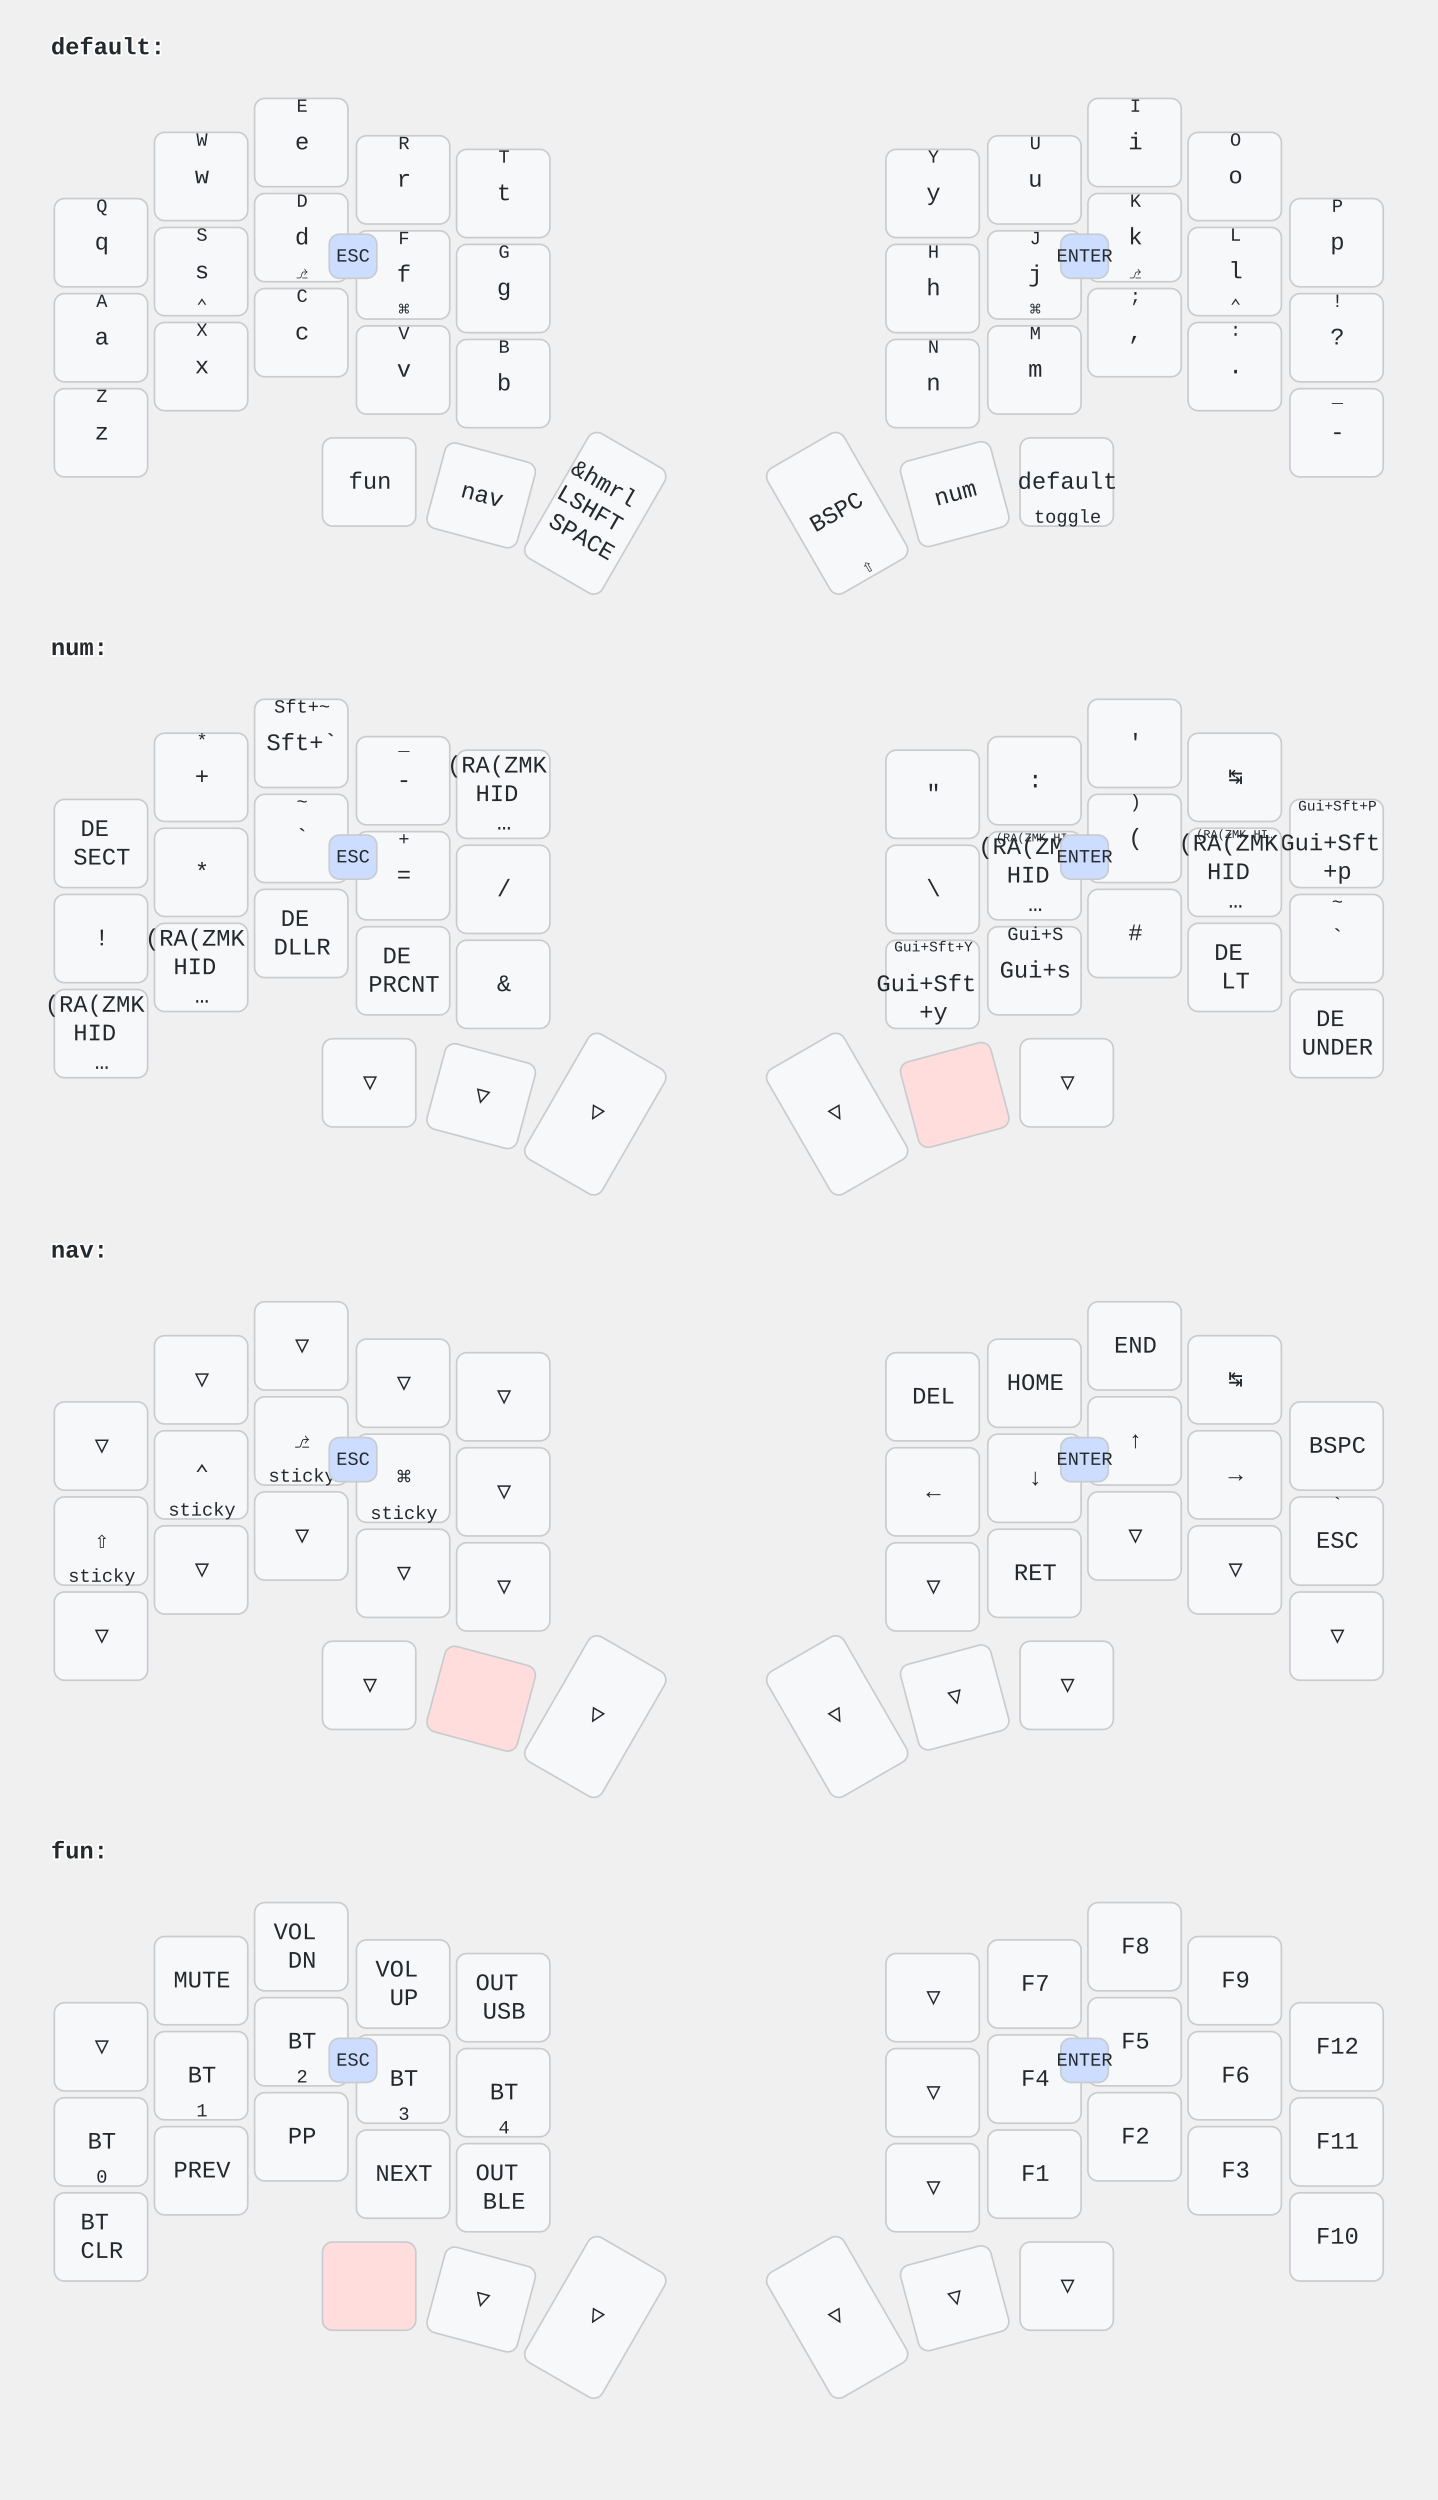
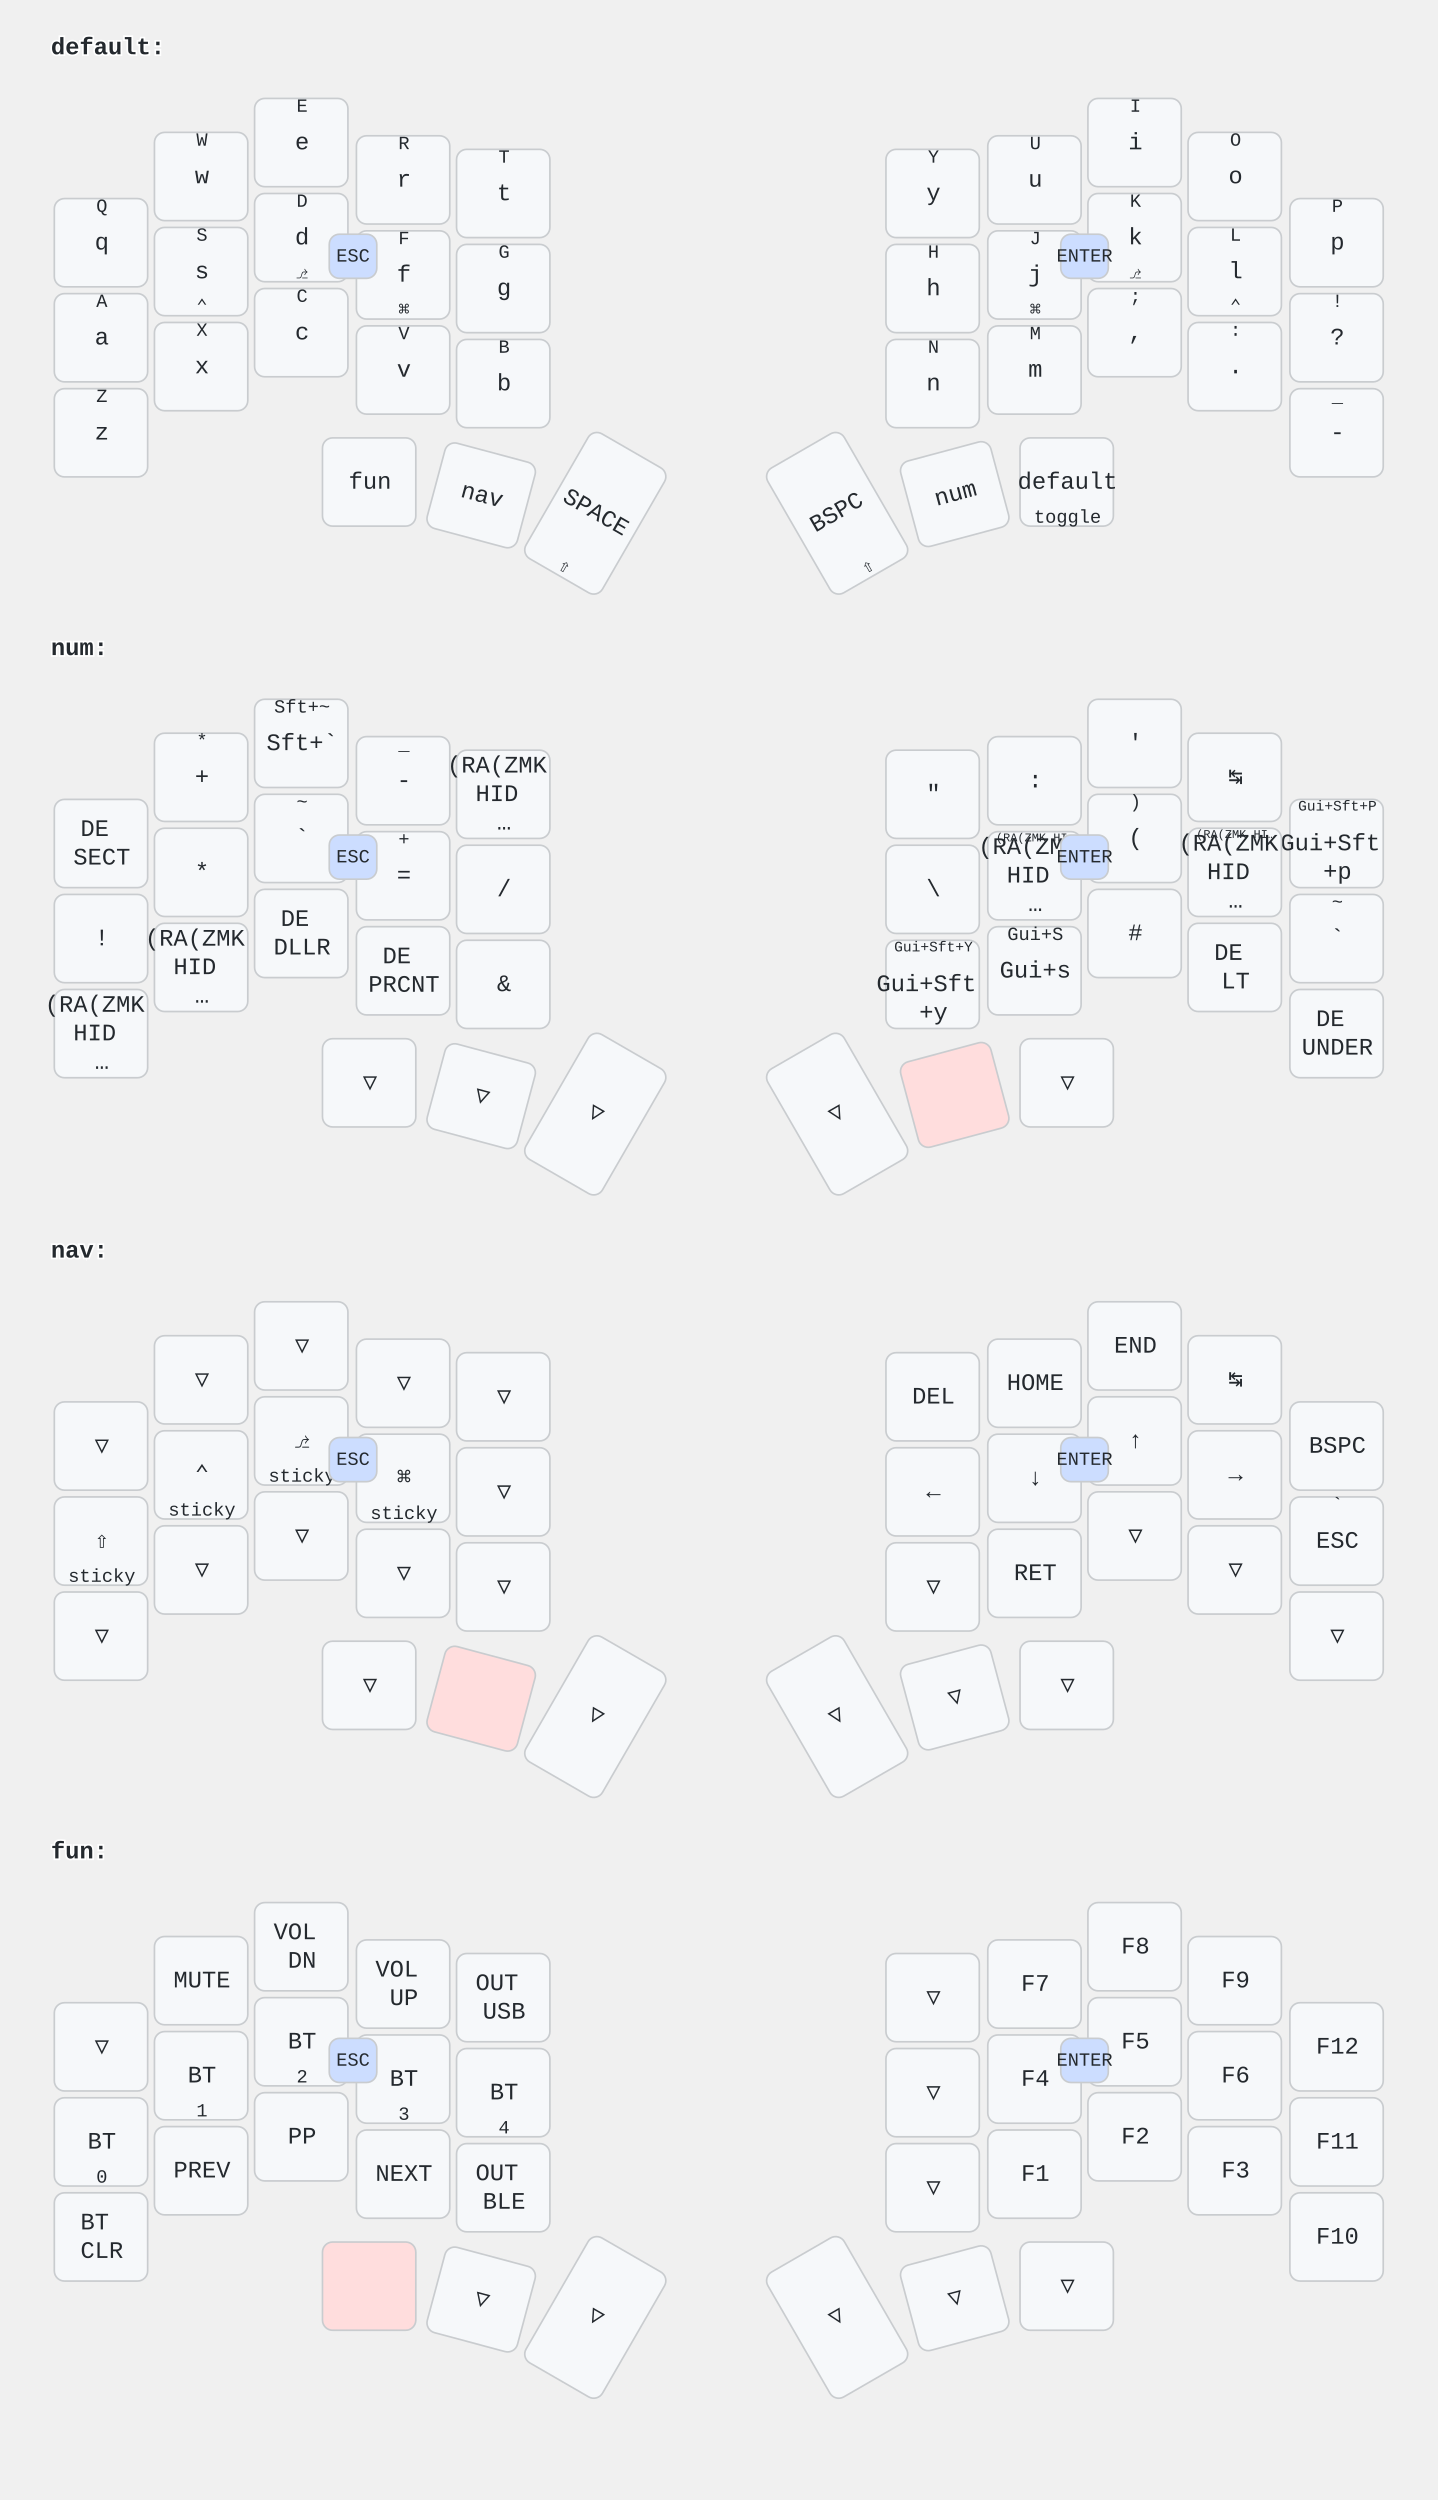
<svg xmlns="http://www.w3.org/2000/svg" width="847" height="1473" viewBox="0 0 847 1473" class="keymap">
  <style>/* font and background color specifications */
svg {
    font-family: SFMono-Regular,Consolas,Liberation Mono,Menlo,monospace;
    font-size: 14px;
    font-kerning: normal;
    text-rendering: optimizeLegibility;
    fill: #24292e;
}

/* default key styling */
rect {
    fill: #f6f8fa;
    stroke: #c9cccf;
    stroke-width: 1;
}

/* color accent for combo boxes */
rect.combo {
    fill: #cdf;
}

/* color accent for held keys */
rect.held, rect.combo.held {
    fill: #fdd;
}

/* color accent for ghost (optional) keys */
rect.ghost, rect.combo.ghost {
    fill: #ddd;
}

text {
    text-anchor: middle;
    dominant-baseline: middle;
}

/* styling for layer labels */
text.label {
    font-weight: bold;
    text-anchor: start;
    stroke: white;
    stroke-width: 2;
    paint-order: stroke;
}

/* styling for combo tap, and key hold/shifted label text */
text.combo, text.hold, text.shifted {
    font-size: 11px;
}

text.hold {
    text-anchor: middle;
    dominant-baseline: auto;
}

text.shifted {
    text-anchor: middle;
    dominant-baseline: hanging;
}

/* styling for hold/shifted label text in combo box */
text.combo.hold, text.combo.shifted {
    font-size: 8px;
}

/* styling for combo dendrons */
path {
    stroke-width: 1;
    stroke: gray;
    fill: none;
}
</style>
  <g transform="translate(30, 0)" class="layer-default">
    <text x="0" y="28" class="label" id="default">default:</text>
    <g transform="translate(0, 56)">
      <g transform="translate(30, 87)" class="key keypos-0">
        <rect rx="6" ry="6" x="-28" y="-26" width="55" height="52" class="key" />
        <text x="0" y="0" class="key tap">q</text>
        <text x="0" y="-24" class="key shifted">Q</text>
      </g>
      <g transform="translate(89, 48)" class="key keypos-1">
        <rect rx="6" ry="6" x="-28" y="-26" width="55" height="52" class="key" />
        <text x="0" y="0" class="key tap">w</text>
        <text x="0" y="-24" class="key shifted">W</text>
      </g>
      <g transform="translate(148, 28)" class="key keypos-2">
        <rect rx="6" ry="6" x="-28" y="-26" width="55" height="52" class="key" />
        <text x="0" y="0" class="key tap">e</text>
        <text x="0" y="-24" class="key shifted">E</text>
      </g>
      <g transform="translate(208, 50)" class="key keypos-3">
        <rect rx="6" ry="6" x="-28" y="-26" width="55" height="52" class="key" />
        <text x="0" y="0" class="key tap">r</text>
        <text x="0" y="-24" class="key shifted">R</text>
      </g>
      <g transform="translate(267, 58)" class="key keypos-4">
        <rect rx="6" ry="6" x="-28" y="-26" width="55" height="52" class="key" />
        <text x="0" y="0" class="key tap">t</text>
        <text x="0" y="-24" class="key shifted">T</text>
      </g>
      <g transform="translate(520, 58)" class="key keypos-5">
        <rect rx="6" ry="6" x="-28" y="-26" width="55" height="52" class="key" />
        <text x="0" y="0" class="key tap">y</text>
        <text x="0" y="-24" class="key shifted">Y</text>
      </g>
      <g transform="translate(580, 50)" class="key keypos-6">
        <rect rx="6" ry="6" x="-28" y="-26" width="55" height="52" class="key" />
        <text x="0" y="0" class="key tap">u</text>
        <text x="0" y="-24" class="key shifted">U</text>
      </g>
      <g transform="translate(639, 28)" class="key keypos-7">
        <rect rx="6" ry="6" x="-28" y="-26" width="55" height="52" class="key" />
        <text x="0" y="0" class="key tap">i</text>
        <text x="0" y="-24" class="key shifted">I</text>
      </g>
      <g transform="translate(698, 48)" class="key keypos-8">
        <rect rx="6" ry="6" x="-28" y="-26" width="55" height="52" class="key" />
        <text x="0" y="0" class="key tap">o</text>
        <text x="0" y="-24" class="key shifted">O</text>
      </g>
      <g transform="translate(758, 87)" class="key keypos-9">
        <rect rx="6" ry="6" x="-28" y="-26" width="55" height="52" class="key" />
        <text x="0" y="0" class="key tap">p</text>
        <text x="0" y="-24" class="key shifted">P</text>
      </g>
      <g transform="translate(30, 143)" class="key keypos-10">
        <rect rx="6" ry="6" x="-28" y="-26" width="55" height="52" class="key" />
        <text x="0" y="0" class="key tap">a</text>
        <text x="0" y="-24" class="key shifted">A</text>
      </g>
      <g transform="translate(89, 104)" class="key keypos-11">
        <rect rx="6" ry="6" x="-28" y="-26" width="55" height="52" class="key" />
        <text x="0" y="0" class="key tap">s</text>
        <text x="0" y="24" class="key hold">⌃</text>
        <text x="0" y="-24" class="key shifted">S</text>
      </g>
      <g transform="translate(148, 84)" class="key keypos-12">
        <rect rx="6" ry="6" x="-28" y="-26" width="55" height="52" class="key" />
        <text x="0" y="0" class="key tap">d</text>
        <text x="0" y="24" class="key hold">⎇</text>
        <text x="0" y="-24" class="key shifted">D</text>
      </g>
      <g transform="translate(208, 106)" class="key keypos-13">
        <rect rx="6" ry="6" x="-28" y="-26" width="55" height="52" class="key" />
        <text x="0" y="0" class="key tap">f</text>
        <text x="0" y="24" class="key hold">⌘</text>
        <text x="0" y="-24" class="key shifted">F</text>
      </g>
      <g transform="translate(267, 114)" class="key keypos-14">
        <rect rx="6" ry="6" x="-28" y="-26" width="55" height="52" class="key" />
        <text x="0" y="0" class="key tap">g</text>
        <text x="0" y="-24" class="key shifted">G</text>
      </g>
      <g transform="translate(520, 114)" class="key keypos-15">
        <rect rx="6" ry="6" x="-28" y="-26" width="55" height="52" class="key" />
        <text x="0" y="0" class="key tap">h</text>
        <text x="0" y="-24" class="key shifted">H</text>
      </g>
      <g transform="translate(580, 106)" class="key keypos-16">
        <rect rx="6" ry="6" x="-28" y="-26" width="55" height="52" class="key" />
        <text x="0" y="0" class="key tap">j</text>
        <text x="0" y="24" class="key hold">⌘</text>
        <text x="0" y="-24" class="key shifted">J</text>
      </g>
      <g transform="translate(639, 84)" class="key keypos-17">
        <rect rx="6" ry="6" x="-28" y="-26" width="55" height="52" class="key" />
        <text x="0" y="0" class="key tap">k</text>
        <text x="0" y="24" class="key hold">⎇</text>
        <text x="0" y="-24" class="key shifted">K</text>
      </g>
      <g transform="translate(698, 104)" class="key keypos-18">
        <rect rx="6" ry="6" x="-28" y="-26" width="55" height="52" class="key" />
        <text x="0" y="0" class="key tap">l</text>
        <text x="0" y="24" class="key hold">⌃</text>
        <text x="0" y="-24" class="key shifted">L</text>
      </g>
      <g transform="translate(758, 143)" class="key keypos-19">
        <rect rx="6" ry="6" x="-28" y="-26" width="55" height="52" class="key" />
        <text x="0" y="0" class="key tap">?</text>
        <text x="0" y="-24" class="key shifted">!</text>
      </g>
      <g transform="translate(30, 199)" class="key keypos-20">
        <rect rx="6" ry="6" x="-28" y="-26" width="55" height="52" class="key" />
        <text x="0" y="0" class="key tap">z</text>
        <text x="0" y="-24" class="key shifted">Z</text>
      </g>
      <g transform="translate(89, 160)" class="key keypos-21">
        <rect rx="6" ry="6" x="-28" y="-26" width="55" height="52" class="key" />
        <text x="0" y="0" class="key tap">x</text>
        <text x="0" y="-24" class="key shifted">X</text>
      </g>
      <g transform="translate(148, 140)" class="key keypos-22">
        <rect rx="6" ry="6" x="-28" y="-26" width="55" height="52" class="key" />
        <text x="0" y="0" class="key tap">c</text>
        <text x="0" y="-24" class="key shifted">C</text>
      </g>
      <g transform="translate(208, 162)" class="key keypos-23">
        <rect rx="6" ry="6" x="-28" y="-26" width="55" height="52" class="key" />
        <text x="0" y="0" class="key tap">v</text>
        <text x="0" y="-24" class="key shifted">V</text>
      </g>
      <g transform="translate(267, 170)" class="key keypos-24">
        <rect rx="6" ry="6" x="-28" y="-26" width="55" height="52" class="key" />
        <text x="0" y="0" class="key tap">b</text>
        <text x="0" y="-24" class="key shifted">B</text>
      </g>
      <g transform="translate(520, 170)" class="key keypos-25">
        <rect rx="6" ry="6" x="-28" y="-26" width="55" height="52" class="key" />
        <text x="0" y="0" class="key tap">n</text>
        <text x="0" y="-24" class="key shifted">N</text>
      </g>
      <g transform="translate(580, 162)" class="key keypos-26">
        <rect rx="6" ry="6" x="-28" y="-26" width="55" height="52" class="key" />
        <text x="0" y="0" class="key tap">m</text>
        <text x="0" y="-24" class="key shifted">M</text>
      </g>
      <g transform="translate(639, 140)" class="key keypos-27">
        <rect rx="6" ry="6" x="-28" y="-26" width="55" height="52" class="key" />
        <text x="0" y="0" class="key tap">,</text>
        <text x="0" y="-24" class="key shifted">;</text>
      </g>
      <g transform="translate(698, 160)" class="key keypos-28">
        <rect rx="6" ry="6" x="-28" y="-26" width="55" height="52" class="key" />
        <text x="0" y="0" class="key tap">.</text>
        <text x="0" y="-24" class="key shifted">:</text>
      </g>
      <g transform="translate(758, 199)" class="key keypos-29">
        <rect rx="6" ry="6" x="-28" y="-26" width="55" height="52" class="key" />
        <text x="0" y="0" class="key tap">-</text>
        <text x="0" y="-24" class="key shifted">_</text>
      </g>
      <g transform="translate(188, 228)" class="key keypos-30">
        <rect rx="6" ry="6" x="-28" y="-26" width="55" height="52" class="key" />
        <a href="#fun">
          <text x="0" y="0" class="key tap layer-activator">fun</text>
        </a>
      </g>
      <g transform="translate(254, 236) rotate(15.0)" class="key keypos-31">
        <rect rx="6" ry="6" x="-28" y="-26" width="55" height="52" class="key" />
        <a href="#nav">
          <text x="0" y="0" class="key tap layer-activator">nav</text>
        </a>
      </g>
      <g transform="translate(321, 246) rotate(30.0)" class="key keypos-32">
        <rect rx="6" ry="6" x="-26" y="-42" width="52" height="85" class="key" />
-         <text x="0" y="0" class="key tap">
-           <tspan x="0" dy="-1.2em">&amp;hmrl</tspan>
-           <tspan x="0" dy="1.2em">LSHFT</tspan>
-           <tspan x="0" dy="1.2em">SPACE</tspan>
-         </text>
+         <text x="0" y="0" class="key tap">SPACE</text>
+         <text x="0" y="40" class="key hold">⇧</text>
      </g>
      <g transform="translate(463, 246) rotate(-30.0)" class="key keypos-33">
        <rect rx="6" ry="6" x="-26" y="-42" width="52" height="85" class="key" />
        <text x="0" y="0" class="key tap">BSPC</text>
        <text x="0" y="40" class="key hold">⇧</text>
      </g>
      <g transform="translate(533, 235) rotate(-15.0)" class="key keypos-34">
        <rect rx="6" ry="6" x="-28" y="-26" width="55" height="52" class="key" />
        <a href="#num">
          <text x="0" y="0" class="key tap layer-activator">num</text>
        </a>
      </g>
      <g transform="translate(599, 228)" class="key keypos-35">
        <rect rx="6" ry="6" x="-28" y="-26" width="55" height="52" class="key" />
        <a href="#default">
          <text x="0" y="0" class="key tap layer-activator">default</text>
        </a>
        <text x="0" y="24" class="key hold">toggle</text>
      </g>
      <g class="combo combopos-0">
        <rect rx="6" ry="6" x="164" y="82" width="28" height="26" class="combo" />
        <text x="178" y="95" class="combo tap">ESC</text>
      </g>
      <g class="combo combopos-1">
        <rect rx="6" ry="6" x="595" y="82" width="28" height="26" class="combo" />
        <text x="609" y="95" class="combo tap">ENTER</text>
      </g>
    </g>
  </g>
  <g transform="translate(30, 354)" class="layer-num">
    <text x="0" y="28" class="label" id="num">num:</text>
    <g transform="translate(0, 56)">
      <g transform="translate(30, 87)" class="key keypos-0">
        <rect rx="6" ry="6" x="-28" y="-26" width="55" height="52" class="key" />
        <text x="0" y="0" class="key tap">
          <tspan x="0" dy="-0.6em">DE</tspan>
          <tspan x="0" dy="1.2em">SECT</tspan>
        </text>
      </g>
      <g transform="translate(89, 48)" class="key keypos-1">
        <rect rx="6" ry="6" x="-28" y="-26" width="55" height="52" class="key" />
        <text x="0" y="0" class="key tap">+</text>
        <text x="0" y="-24" class="key shifted">*</text>
      </g>
      <g transform="translate(148, 28)" class="key keypos-2">
        <rect rx="6" ry="6" x="-28" y="-26" width="55" height="52" class="key" />
        <text x="0" y="0" class="key tap">Sft+`</text>
        <text x="0" y="-24" class="key shifted">Sft+~</text>
      </g>
      <g transform="translate(208, 50)" class="key keypos-3">
        <rect rx="6" ry="6" x="-28" y="-26" width="55" height="52" class="key" />
        <text x="0" y="0" class="key tap">-</text>
        <text x="0" y="-24" class="key shifted">_</text>
      </g>
      <g transform="translate(267, 58)" class="key keypos-4">
        <rect rx="6" ry="6" x="-28" y="-26" width="55" height="52" class="key" />
        <text x="0" y="0" class="key tap">
          <tspan x="0" dy="-1.2em">(RA(ZMK</tspan>
          <tspan x="0" dy="1.2em">HID</tspan>
          <tspan x="0" dy="1.2em">…</tspan>
        </text>
      </g>
      <g transform="translate(520, 58)" class="key keypos-5">
        <rect rx="6" ry="6" x="-28" y="-26" width="55" height="52" class="key" />
        <text x="0" y="0" class="key tap">"</text>
      </g>
      <g transform="translate(580, 50)" class="key keypos-6">
        <rect rx="6" ry="6" x="-28" y="-26" width="55" height="52" class="key" />
        <text x="0" y="0" class="key tap">:</text>
      </g>
      <g transform="translate(639, 28)" class="key keypos-7">
        <rect rx="6" ry="6" x="-28" y="-26" width="55" height="52" class="key" />
        <text x="0" y="0" class="key tap">'</text>
      </g>
      <g transform="translate(698, 48)" class="key keypos-8">
        <rect rx="6" ry="6" x="-28" y="-26" width="55" height="52" class="key" />
        <text x="0" y="0" class="key tap">↹</text>
      </g>
      <g transform="translate(758, 87)" class="key keypos-9">
        <rect rx="6" ry="6" x="-28" y="-26" width="55" height="52" class="key" />
        <text x="0" y="0" class="key tap">
          <tspan x="0" dy="-0.0em">Gui+Sft</tspan>
          <tspan x="0" dy="1.2em">+p</tspan>
        </text>
        <text x="0" y="-24" class="key shifted">
          <tspan style="font-size: 78%">Gui+Sft+P</tspan>
        </text>
      </g>
      <g transform="translate(30, 143)" class="key keypos-10">
        <rect rx="6" ry="6" x="-28" y="-26" width="55" height="52" class="key" />
        <text x="0" y="0" class="key tap">!</text>
      </g>
      <g transform="translate(89, 104)" class="key keypos-11">
        <rect rx="6" ry="6" x="-28" y="-26" width="55" height="52" class="key" />
        <text x="0" y="0" class="key tap">*</text>
      </g>
      <g transform="translate(148, 84)" class="key keypos-12">
        <rect rx="6" ry="6" x="-28" y="-26" width="55" height="52" class="key" />
        <text x="0" y="0" class="key tap">`</text>
        <text x="0" y="-24" class="key shifted">~</text>
      </g>
      <g transform="translate(208, 106)" class="key keypos-13">
        <rect rx="6" ry="6" x="-28" y="-26" width="55" height="52" class="key" />
        <text x="0" y="0" class="key tap">=</text>
        <text x="0" y="-24" class="key shifted">+</text>
      </g>
      <g transform="translate(267, 114)" class="key keypos-14">
        <rect rx="6" ry="6" x="-28" y="-26" width="55" height="52" class="key" />
        <text x="0" y="0" class="key tap">/</text>
      </g>
      <g transform="translate(520, 114)" class="key keypos-15">
        <rect rx="6" ry="6" x="-28" y="-26" width="55" height="52" class="key" />
        <text x="0" y="0" class="key tap">\</text>
      </g>
      <g transform="translate(580, 106)" class="key keypos-16">
        <rect rx="6" ry="6" x="-28" y="-26" width="55" height="52" class="key" />
        <text x="0" y="0" class="key tap">
          <tspan x="0" dy="-1.2em">(RA(ZMK</tspan>
          <tspan x="0" dy="1.2em">HID</tspan>
          <tspan x="0" dy="1.2em">…</tspan>
        </text>
        <text x="0" y="-24" class="key shifted">
          <tspan style="font-size: 64%">(RA(ZMK HI…</tspan>
        </text>
      </g>
      <g transform="translate(639, 84)" class="key keypos-17">
        <rect rx="6" ry="6" x="-28" y="-26" width="55" height="52" class="key" />
        <text x="0" y="0" class="key tap">(</text>
        <text x="0" y="-24" class="key shifted">)</text>
      </g>
      <g transform="translate(698, 104)" class="key keypos-18">
        <rect rx="6" ry="6" x="-28" y="-26" width="55" height="52" class="key" />
        <text x="0" y="0" class="key tap">
          <tspan x="0" dy="-1.2em">(RA(ZMK</tspan>
          <tspan x="0" dy="1.2em">HID</tspan>
          <tspan x="0" dy="1.2em">…</tspan>
        </text>
        <text x="0" y="-24" class="key shifted">
          <tspan style="font-size: 64%">(RA(ZMK HI…</tspan>
        </text>
      </g>
      <g transform="translate(758, 143)" class="key keypos-19">
        <rect rx="6" ry="6" x="-28" y="-26" width="55" height="52" class="key" />
        <text x="0" y="0" class="key tap">`</text>
        <text x="0" y="-24" class="key shifted">~</text>
      </g>
      <g transform="translate(30, 199)" class="key keypos-20">
        <rect rx="6" ry="6" x="-28" y="-26" width="55" height="52" class="key" />
        <text x="0" y="0" class="key tap">
          <tspan x="0" dy="-1.2em">(RA(ZMK</tspan>
          <tspan x="0" dy="1.2em">HID</tspan>
          <tspan x="0" dy="1.2em">…</tspan>
        </text>
      </g>
      <g transform="translate(89, 160)" class="key keypos-21">
        <rect rx="6" ry="6" x="-28" y="-26" width="55" height="52" class="key" />
        <text x="0" y="0" class="key tap">
          <tspan x="0" dy="-1.2em">(RA(ZMK</tspan>
          <tspan x="0" dy="1.2em">HID</tspan>
          <tspan x="0" dy="1.2em">…</tspan>
        </text>
      </g>
      <g transform="translate(148, 140)" class="key keypos-22">
        <rect rx="6" ry="6" x="-28" y="-26" width="55" height="52" class="key" />
        <text x="0" y="0" class="key tap">
          <tspan x="0" dy="-0.6em">DE</tspan>
          <tspan x="0" dy="1.2em">DLLR</tspan>
        </text>
      </g>
      <g transform="translate(208, 162)" class="key keypos-23">
        <rect rx="6" ry="6" x="-28" y="-26" width="55" height="52" class="key" />
        <text x="0" y="0" class="key tap">
          <tspan x="0" dy="-0.6em">DE</tspan>
          <tspan x="0" dy="1.2em">PRCNT</tspan>
        </text>
      </g>
      <g transform="translate(267, 170)" class="key keypos-24">
        <rect rx="6" ry="6" x="-28" y="-26" width="55" height="52" class="key" />
        <text x="0" y="0" class="key tap">&amp;</text>
      </g>
      <g transform="translate(520, 170)" class="key keypos-25">
        <rect rx="6" ry="6" x="-28" y="-26" width="55" height="52" class="key" />
        <text x="0" y="0" class="key tap">
          <tspan x="0" dy="-0.0em">Gui+Sft</tspan>
          <tspan x="0" dy="1.2em">+y</tspan>
        </text>
        <text x="0" y="-24" class="key shifted">
          <tspan style="font-size: 78%">Gui+Sft+Y</tspan>
        </text>
      </g>
      <g transform="translate(580, 162)" class="key keypos-26">
        <rect rx="6" ry="6" x="-28" y="-26" width="55" height="52" class="key" />
        <text x="0" y="0" class="key tap">Gui+s</text>
        <text x="0" y="-24" class="key shifted">Gui+S</text>
      </g>
      <g transform="translate(639, 140)" class="key keypos-27">
        <rect rx="6" ry="6" x="-28" y="-26" width="55" height="52" class="key" />
        <text x="0" y="0" class="key tap">#</text>
      </g>
      <g transform="translate(698, 160)" class="key keypos-28">
        <rect rx="6" ry="6" x="-28" y="-26" width="55" height="52" class="key" />
        <text x="0" y="0" class="key tap">
          <tspan x="0" dy="-0.6em">DE</tspan>
          <tspan x="0" dy="1.2em">LT</tspan>
        </text>
      </g>
      <g transform="translate(758, 199)" class="key keypos-29">
        <rect rx="6" ry="6" x="-28" y="-26" width="55" height="52" class="key" />
        <text x="0" y="0" class="key tap">
          <tspan x="0" dy="-0.6em">DE</tspan>
          <tspan x="0" dy="1.2em">UNDER</tspan>
        </text>
      </g>
      <g transform="translate(188, 228)" class="key trans keypos-30">
        <rect rx="6" ry="6" x="-28" y="-26" width="55" height="52" class="key trans" />
        <text x="0" y="0" class="key trans tap">▽</text>
      </g>
      <g transform="translate(254, 236) rotate(15.0)" class="key trans keypos-31">
        <rect rx="6" ry="6" x="-28" y="-26" width="55" height="52" class="key trans" />
        <text x="0" y="0" class="key trans tap">▽</text>
      </g>
      <g transform="translate(321, 246) rotate(30.0)" class="key trans keypos-32">
        <rect rx="6" ry="6" x="-26" y="-42" width="52" height="85" class="key trans" />
        <text x="0" y="0" class="key trans tap">▽</text>
      </g>
      <g transform="translate(463, 246) rotate(-30.0)" class="key trans keypos-33">
        <rect rx="6" ry="6" x="-26" y="-42" width="52" height="85" class="key trans" />
        <text x="0" y="0" class="key trans tap">▽</text>
      </g>
      <g transform="translate(533, 235) rotate(-15.0)" class="key held keypos-34">
        <rect rx="6" ry="6" x="-28" y="-26" width="55" height="52" class="key held" />
      </g>
      <g transform="translate(599, 228)" class="key trans keypos-35">
        <rect rx="6" ry="6" x="-28" y="-26" width="55" height="52" class="key trans" />
        <text x="0" y="0" class="key trans tap">▽</text>
      </g>
      <g class="combo combopos-0">
        <rect rx="6" ry="6" x="164" y="82" width="28" height="26" class="combo" />
        <text x="178" y="95" class="combo tap">ESC</text>
      </g>
      <g class="combo combopos-1">
        <rect rx="6" ry="6" x="595" y="82" width="28" height="26" class="combo" />
        <text x="609" y="95" class="combo tap">ENTER</text>
      </g>
    </g>
  </g>
  <g transform="translate(30, 709)" class="layer-nav">
    <text x="0" y="28" class="label" id="nav">nav:</text>
    <g transform="translate(0, 56)">
      <g transform="translate(30, 87)" class="key trans keypos-0">
        <rect rx="6" ry="6" x="-28" y="-26" width="55" height="52" class="key trans" />
        <text x="0" y="0" class="key trans tap">▽</text>
      </g>
      <g transform="translate(89, 48)" class="key trans keypos-1">
        <rect rx="6" ry="6" x="-28" y="-26" width="55" height="52" class="key trans" />
        <text x="0" y="0" class="key trans tap">▽</text>
      </g>
      <g transform="translate(148, 28)" class="key trans keypos-2">
        <rect rx="6" ry="6" x="-28" y="-26" width="55" height="52" class="key trans" />
        <text x="0" y="0" class="key trans tap">▽</text>
      </g>
      <g transform="translate(208, 50)" class="key trans keypos-3">
        <rect rx="6" ry="6" x="-28" y="-26" width="55" height="52" class="key trans" />
        <text x="0" y="0" class="key trans tap">▽</text>
      </g>
      <g transform="translate(267, 58)" class="key trans keypos-4">
        <rect rx="6" ry="6" x="-28" y="-26" width="55" height="52" class="key trans" />
        <text x="0" y="0" class="key trans tap">▽</text>
      </g>
      <g transform="translate(520, 58)" class="key keypos-5">
        <rect rx="6" ry="6" x="-28" y="-26" width="55" height="52" class="key" />
        <text x="0" y="0" class="key tap">DEL</text>
      </g>
      <g transform="translate(580, 50)" class="key keypos-6">
        <rect rx="6" ry="6" x="-28" y="-26" width="55" height="52" class="key" />
        <text x="0" y="0" class="key tap">HOME</text>
      </g>
      <g transform="translate(639, 28)" class="key keypos-7">
        <rect rx="6" ry="6" x="-28" y="-26" width="55" height="52" class="key" />
        <text x="0" y="0" class="key tap">END</text>
      </g>
      <g transform="translate(698, 48)" class="key keypos-8">
        <rect rx="6" ry="6" x="-28" y="-26" width="55" height="52" class="key" />
        <text x="0" y="0" class="key tap">↹</text>
      </g>
      <g transform="translate(758, 87)" class="key keypos-9">
        <rect rx="6" ry="6" x="-28" y="-26" width="55" height="52" class="key" />
        <text x="0" y="0" class="key tap">BSPC</text>
      </g>
      <g transform="translate(30, 143)" class="key keypos-10">
        <rect rx="6" ry="6" x="-28" y="-26" width="55" height="52" class="key" />
        <text x="0" y="0" class="key tap">⇧</text>
        <text x="0" y="24" class="key hold">sticky</text>
      </g>
      <g transform="translate(89, 104)" class="key keypos-11">
        <rect rx="6" ry="6" x="-28" y="-26" width="55" height="52" class="key" />
        <text x="0" y="0" class="key tap">⌃</text>
        <text x="0" y="24" class="key hold">sticky</text>
      </g>
      <g transform="translate(148, 84)" class="key keypos-12">
        <rect rx="6" ry="6" x="-28" y="-26" width="55" height="52" class="key" />
        <text x="0" y="0" class="key tap">⎇</text>
        <text x="0" y="24" class="key hold">sticky</text>
      </g>
      <g transform="translate(208, 106)" class="key keypos-13">
        <rect rx="6" ry="6" x="-28" y="-26" width="55" height="52" class="key" />
        <text x="0" y="0" class="key tap">⌘</text>
        <text x="0" y="24" class="key hold">sticky</text>
      </g>
      <g transform="translate(267, 114)" class="key trans keypos-14">
        <rect rx="6" ry="6" x="-28" y="-26" width="55" height="52" class="key trans" />
        <text x="0" y="0" class="key trans tap">▽</text>
      </g>
      <g transform="translate(520, 114)" class="key keypos-15">
        <rect rx="6" ry="6" x="-28" y="-26" width="55" height="52" class="key" />
        <text x="0" y="0" class="key tap">←</text>
      </g>
      <g transform="translate(580, 106)" class="key keypos-16">
        <rect rx="6" ry="6" x="-28" y="-26" width="55" height="52" class="key" />
        <text x="0" y="0" class="key tap">↓</text>
      </g>
      <g transform="translate(639, 84)" class="key keypos-17">
        <rect rx="6" ry="6" x="-28" y="-26" width="55" height="52" class="key" />
        <text x="0" y="0" class="key tap">↑</text>
      </g>
      <g transform="translate(698, 104)" class="key keypos-18">
        <rect rx="6" ry="6" x="-28" y="-26" width="55" height="52" class="key" />
        <text x="0" y="0" class="key tap">→</text>
      </g>
      <g transform="translate(758, 143)" class="key keypos-19">
        <rect rx="6" ry="6" x="-28" y="-26" width="55" height="52" class="key" />
        <text x="0" y="0" class="key tap">ESC</text>
        <text x="0" y="-24" class="key shifted">`</text>
      </g>
      <g transform="translate(30, 199)" class="key trans keypos-20">
        <rect rx="6" ry="6" x="-28" y="-26" width="55" height="52" class="key trans" />
        <text x="0" y="0" class="key trans tap">▽</text>
      </g>
      <g transform="translate(89, 160)" class="key trans keypos-21">
        <rect rx="6" ry="6" x="-28" y="-26" width="55" height="52" class="key trans" />
        <text x="0" y="0" class="key trans tap">▽</text>
      </g>
      <g transform="translate(148, 140)" class="key trans keypos-22">
        <rect rx="6" ry="6" x="-28" y="-26" width="55" height="52" class="key trans" />
        <text x="0" y="0" class="key trans tap">▽</text>
      </g>
      <g transform="translate(208, 162)" class="key trans keypos-23">
        <rect rx="6" ry="6" x="-28" y="-26" width="55" height="52" class="key trans" />
        <text x="0" y="0" class="key trans tap">▽</text>
      </g>
      <g transform="translate(267, 170)" class="key trans keypos-24">
        <rect rx="6" ry="6" x="-28" y="-26" width="55" height="52" class="key trans" />
        <text x="0" y="0" class="key trans tap">▽</text>
      </g>
      <g transform="translate(520, 170)" class="key trans keypos-25">
        <rect rx="6" ry="6" x="-28" y="-26" width="55" height="52" class="key trans" />
        <text x="0" y="0" class="key trans tap">▽</text>
      </g>
      <g transform="translate(580, 162)" class="key keypos-26">
        <rect rx="6" ry="6" x="-28" y="-26" width="55" height="52" class="key" />
        <text x="0" y="0" class="key tap">RET</text>
      </g>
      <g transform="translate(639, 140)" class="key trans keypos-27">
        <rect rx="6" ry="6" x="-28" y="-26" width="55" height="52" class="key trans" />
        <text x="0" y="0" class="key trans tap">▽</text>
      </g>
      <g transform="translate(698, 160)" class="key trans keypos-28">
        <rect rx="6" ry="6" x="-28" y="-26" width="55" height="52" class="key trans" />
        <text x="0" y="0" class="key trans tap">▽</text>
      </g>
      <g transform="translate(758, 199)" class="key trans keypos-29">
        <rect rx="6" ry="6" x="-28" y="-26" width="55" height="52" class="key trans" />
        <text x="0" y="0" class="key trans tap">▽</text>
      </g>
      <g transform="translate(188, 228)" class="key trans keypos-30">
        <rect rx="6" ry="6" x="-28" y="-26" width="55" height="52" class="key trans" />
        <text x="0" y="0" class="key trans tap">▽</text>
      </g>
      <g transform="translate(254, 236) rotate(15.0)" class="key held keypos-31">
        <rect rx="6" ry="6" x="-28" y="-26" width="55" height="52" class="key held" />
      </g>
      <g transform="translate(321, 246) rotate(30.0)" class="key trans keypos-32">
        <rect rx="6" ry="6" x="-26" y="-42" width="52" height="85" class="key trans" />
        <text x="0" y="0" class="key trans tap">▽</text>
      </g>
      <g transform="translate(463, 246) rotate(-30.0)" class="key trans keypos-33">
        <rect rx="6" ry="6" x="-26" y="-42" width="52" height="85" class="key trans" />
        <text x="0" y="0" class="key trans tap">▽</text>
      </g>
      <g transform="translate(533, 235) rotate(-15.0)" class="key trans keypos-34">
        <rect rx="6" ry="6" x="-28" y="-26" width="55" height="52" class="key trans" />
        <text x="0" y="0" class="key trans tap">▽</text>
      </g>
      <g transform="translate(599, 228)" class="key trans keypos-35">
        <rect rx="6" ry="6" x="-28" y="-26" width="55" height="52" class="key trans" />
        <text x="0" y="0" class="key trans tap">▽</text>
      </g>
      <g class="combo combopos-0">
        <rect rx="6" ry="6" x="164" y="82" width="28" height="26" class="combo" />
        <text x="178" y="95" class="combo tap">ESC</text>
      </g>
      <g class="combo combopos-1">
        <rect rx="6" ry="6" x="595" y="82" width="28" height="26" class="combo" />
        <text x="609" y="95" class="combo tap">ENTER</text>
      </g>
    </g>
  </g>
  <g transform="translate(30, 1063)" class="layer-fun">
    <text x="0" y="28" class="label" id="fun">fun:</text>
    <g transform="translate(0, 56)">
      <g transform="translate(30, 87)" class="key trans keypos-0">
        <rect rx="6" ry="6" x="-28" y="-26" width="55" height="52" class="key trans" />
        <text x="0" y="0" class="key trans tap">▽</text>
      </g>
      <g transform="translate(89, 48)" class="key keypos-1">
        <rect rx="6" ry="6" x="-28" y="-26" width="55" height="52" class="key" />
        <text x="0" y="0" class="key tap">MUTE</text>
      </g>
      <g transform="translate(148, 28)" class="key keypos-2">
        <rect rx="6" ry="6" x="-28" y="-26" width="55" height="52" class="key" />
        <text x="0" y="0" class="key tap">
          <tspan x="0" dy="-0.6em">VOL</tspan>
          <tspan x="0" dy="1.2em">DN</tspan>
        </text>
      </g>
      <g transform="translate(208, 50)" class="key keypos-3">
        <rect rx="6" ry="6" x="-28" y="-26" width="55" height="52" class="key" />
        <text x="0" y="0" class="key tap">
          <tspan x="0" dy="-0.6em">VOL</tspan>
          <tspan x="0" dy="1.2em">UP</tspan>
        </text>
      </g>
      <g transform="translate(267, 58)" class="key keypos-4">
        <rect rx="6" ry="6" x="-28" y="-26" width="55" height="52" class="key" />
        <text x="0" y="0" class="key tap">
          <tspan x="0" dy="-0.6em">OUT</tspan>
          <tspan x="0" dy="1.2em">USB</tspan>
        </text>
      </g>
      <g transform="translate(520, 58)" class="key trans keypos-5">
        <rect rx="6" ry="6" x="-28" y="-26" width="55" height="52" class="key trans" />
        <text x="0" y="0" class="key trans tap">▽</text>
      </g>
      <g transform="translate(580, 50)" class="key keypos-6">
        <rect rx="6" ry="6" x="-28" y="-26" width="55" height="52" class="key" />
        <text x="0" y="0" class="key tap">F7</text>
      </g>
      <g transform="translate(639, 28)" class="key keypos-7">
        <rect rx="6" ry="6" x="-28" y="-26" width="55" height="52" class="key" />
        <text x="0" y="0" class="key tap">F8</text>
      </g>
      <g transform="translate(698, 48)" class="key keypos-8">
        <rect rx="6" ry="6" x="-28" y="-26" width="55" height="52" class="key" />
        <text x="0" y="0" class="key tap">F9</text>
      </g>
      <g transform="translate(758, 87)" class="key keypos-9">
        <rect rx="6" ry="6" x="-28" y="-26" width="55" height="52" class="key" />
        <text x="0" y="0" class="key tap">F12</text>
      </g>
      <g transform="translate(30, 143)" class="key keypos-10">
        <rect rx="6" ry="6" x="-28" y="-26" width="55" height="52" class="key" />
        <text x="0" y="0" class="key tap">BT</text>
        <text x="0" y="24" class="key hold">0</text>
      </g>
      <g transform="translate(89, 104)" class="key keypos-11">
        <rect rx="6" ry="6" x="-28" y="-26" width="55" height="52" class="key" />
        <text x="0" y="0" class="key tap">BT</text>
        <text x="0" y="24" class="key hold">1</text>
      </g>
      <g transform="translate(148, 84)" class="key keypos-12">
        <rect rx="6" ry="6" x="-28" y="-26" width="55" height="52" class="key" />
        <text x="0" y="0" class="key tap">BT</text>
        <text x="0" y="24" class="key hold">2</text>
      </g>
      <g transform="translate(208, 106)" class="key keypos-13">
        <rect rx="6" ry="6" x="-28" y="-26" width="55" height="52" class="key" />
        <text x="0" y="0" class="key tap">BT</text>
        <text x="0" y="24" class="key hold">3</text>
      </g>
      <g transform="translate(267, 114)" class="key keypos-14">
        <rect rx="6" ry="6" x="-28" y="-26" width="55" height="52" class="key" />
        <text x="0" y="0" class="key tap">BT</text>
        <text x="0" y="24" class="key hold">4</text>
      </g>
      <g transform="translate(520, 114)" class="key trans keypos-15">
        <rect rx="6" ry="6" x="-28" y="-26" width="55" height="52" class="key trans" />
        <text x="0" y="0" class="key trans tap">▽</text>
      </g>
      <g transform="translate(580, 106)" class="key keypos-16">
        <rect rx="6" ry="6" x="-28" y="-26" width="55" height="52" class="key" />
        <text x="0" y="0" class="key tap">F4</text>
      </g>
      <g transform="translate(639, 84)" class="key keypos-17">
        <rect rx="6" ry="6" x="-28" y="-26" width="55" height="52" class="key" />
        <text x="0" y="0" class="key tap">F5</text>
      </g>
      <g transform="translate(698, 104)" class="key keypos-18">
        <rect rx="6" ry="6" x="-28" y="-26" width="55" height="52" class="key" />
        <text x="0" y="0" class="key tap">F6</text>
      </g>
      <g transform="translate(758, 143)" class="key keypos-19">
        <rect rx="6" ry="6" x="-28" y="-26" width="55" height="52" class="key" />
        <text x="0" y="0" class="key tap">F11</text>
      </g>
      <g transform="translate(30, 199)" class="key keypos-20">
        <rect rx="6" ry="6" x="-28" y="-26" width="55" height="52" class="key" />
        <text x="0" y="0" class="key tap">
          <tspan x="0" dy="-0.6em">BT</tspan>
          <tspan x="0" dy="1.2em">CLR</tspan>
        </text>
      </g>
      <g transform="translate(89, 160)" class="key keypos-21">
        <rect rx="6" ry="6" x="-28" y="-26" width="55" height="52" class="key" />
        <text x="0" y="0" class="key tap">PREV</text>
      </g>
      <g transform="translate(148, 140)" class="key keypos-22">
        <rect rx="6" ry="6" x="-28" y="-26" width="55" height="52" class="key" />
        <text x="0" y="0" class="key tap">PP</text>
      </g>
      <g transform="translate(208, 162)" class="key keypos-23">
        <rect rx="6" ry="6" x="-28" y="-26" width="55" height="52" class="key" />
        <text x="0" y="0" class="key tap">NEXT</text>
      </g>
      <g transform="translate(267, 170)" class="key keypos-24">
        <rect rx="6" ry="6" x="-28" y="-26" width="55" height="52" class="key" />
        <text x="0" y="0" class="key tap">
          <tspan x="0" dy="-0.6em">OUT</tspan>
          <tspan x="0" dy="1.2em">BLE</tspan>
        </text>
      </g>
      <g transform="translate(520, 170)" class="key trans keypos-25">
        <rect rx="6" ry="6" x="-28" y="-26" width="55" height="52" class="key trans" />
        <text x="0" y="0" class="key trans tap">▽</text>
      </g>
      <g transform="translate(580, 162)" class="key keypos-26">
        <rect rx="6" ry="6" x="-28" y="-26" width="55" height="52" class="key" />
        <text x="0" y="0" class="key tap">F1</text>
      </g>
      <g transform="translate(639, 140)" class="key keypos-27">
        <rect rx="6" ry="6" x="-28" y="-26" width="55" height="52" class="key" />
        <text x="0" y="0" class="key tap">F2</text>
      </g>
      <g transform="translate(698, 160)" class="key keypos-28">
        <rect rx="6" ry="6" x="-28" y="-26" width="55" height="52" class="key" />
        <text x="0" y="0" class="key tap">F3</text>
      </g>
      <g transform="translate(758, 199)" class="key keypos-29">
        <rect rx="6" ry="6" x="-28" y="-26" width="55" height="52" class="key" />
        <text x="0" y="0" class="key tap">F10</text>
      </g>
      <g transform="translate(188, 228)" class="key held keypos-30">
        <rect rx="6" ry="6" x="-28" y="-26" width="55" height="52" class="key held" />
      </g>
      <g transform="translate(254, 236) rotate(15.0)" class="key trans keypos-31">
        <rect rx="6" ry="6" x="-28" y="-26" width="55" height="52" class="key trans" />
        <text x="0" y="0" class="key trans tap">▽</text>
      </g>
      <g transform="translate(321, 246) rotate(30.0)" class="key trans keypos-32">
        <rect rx="6" ry="6" x="-26" y="-42" width="52" height="85" class="key trans" />
        <text x="0" y="0" class="key trans tap">▽</text>
      </g>
      <g transform="translate(463, 246) rotate(-30.0)" class="key trans keypos-33">
        <rect rx="6" ry="6" x="-26" y="-42" width="52" height="85" class="key trans" />
        <text x="0" y="0" class="key trans tap">▽</text>
      </g>
      <g transform="translate(533, 235) rotate(-15.0)" class="key trans keypos-34">
        <rect rx="6" ry="6" x="-28" y="-26" width="55" height="52" class="key trans" />
        <text x="0" y="0" class="key trans tap">▽</text>
      </g>
      <g transform="translate(599, 228)" class="key trans keypos-35">
        <rect rx="6" ry="6" x="-28" y="-26" width="55" height="52" class="key trans" />
        <text x="0" y="0" class="key trans tap">▽</text>
      </g>
      <g class="combo combopos-0">
        <rect rx="6" ry="6" x="164" y="82" width="28" height="26" class="combo" />
        <text x="178" y="95" class="combo tap">ESC</text>
      </g>
      <g class="combo combopos-1">
        <rect rx="6" ry="6" x="595" y="82" width="28" height="26" class="combo" />
        <text x="609" y="95" class="combo tap">ENTER</text>
      </g>
    </g>
  </g>
</svg>
